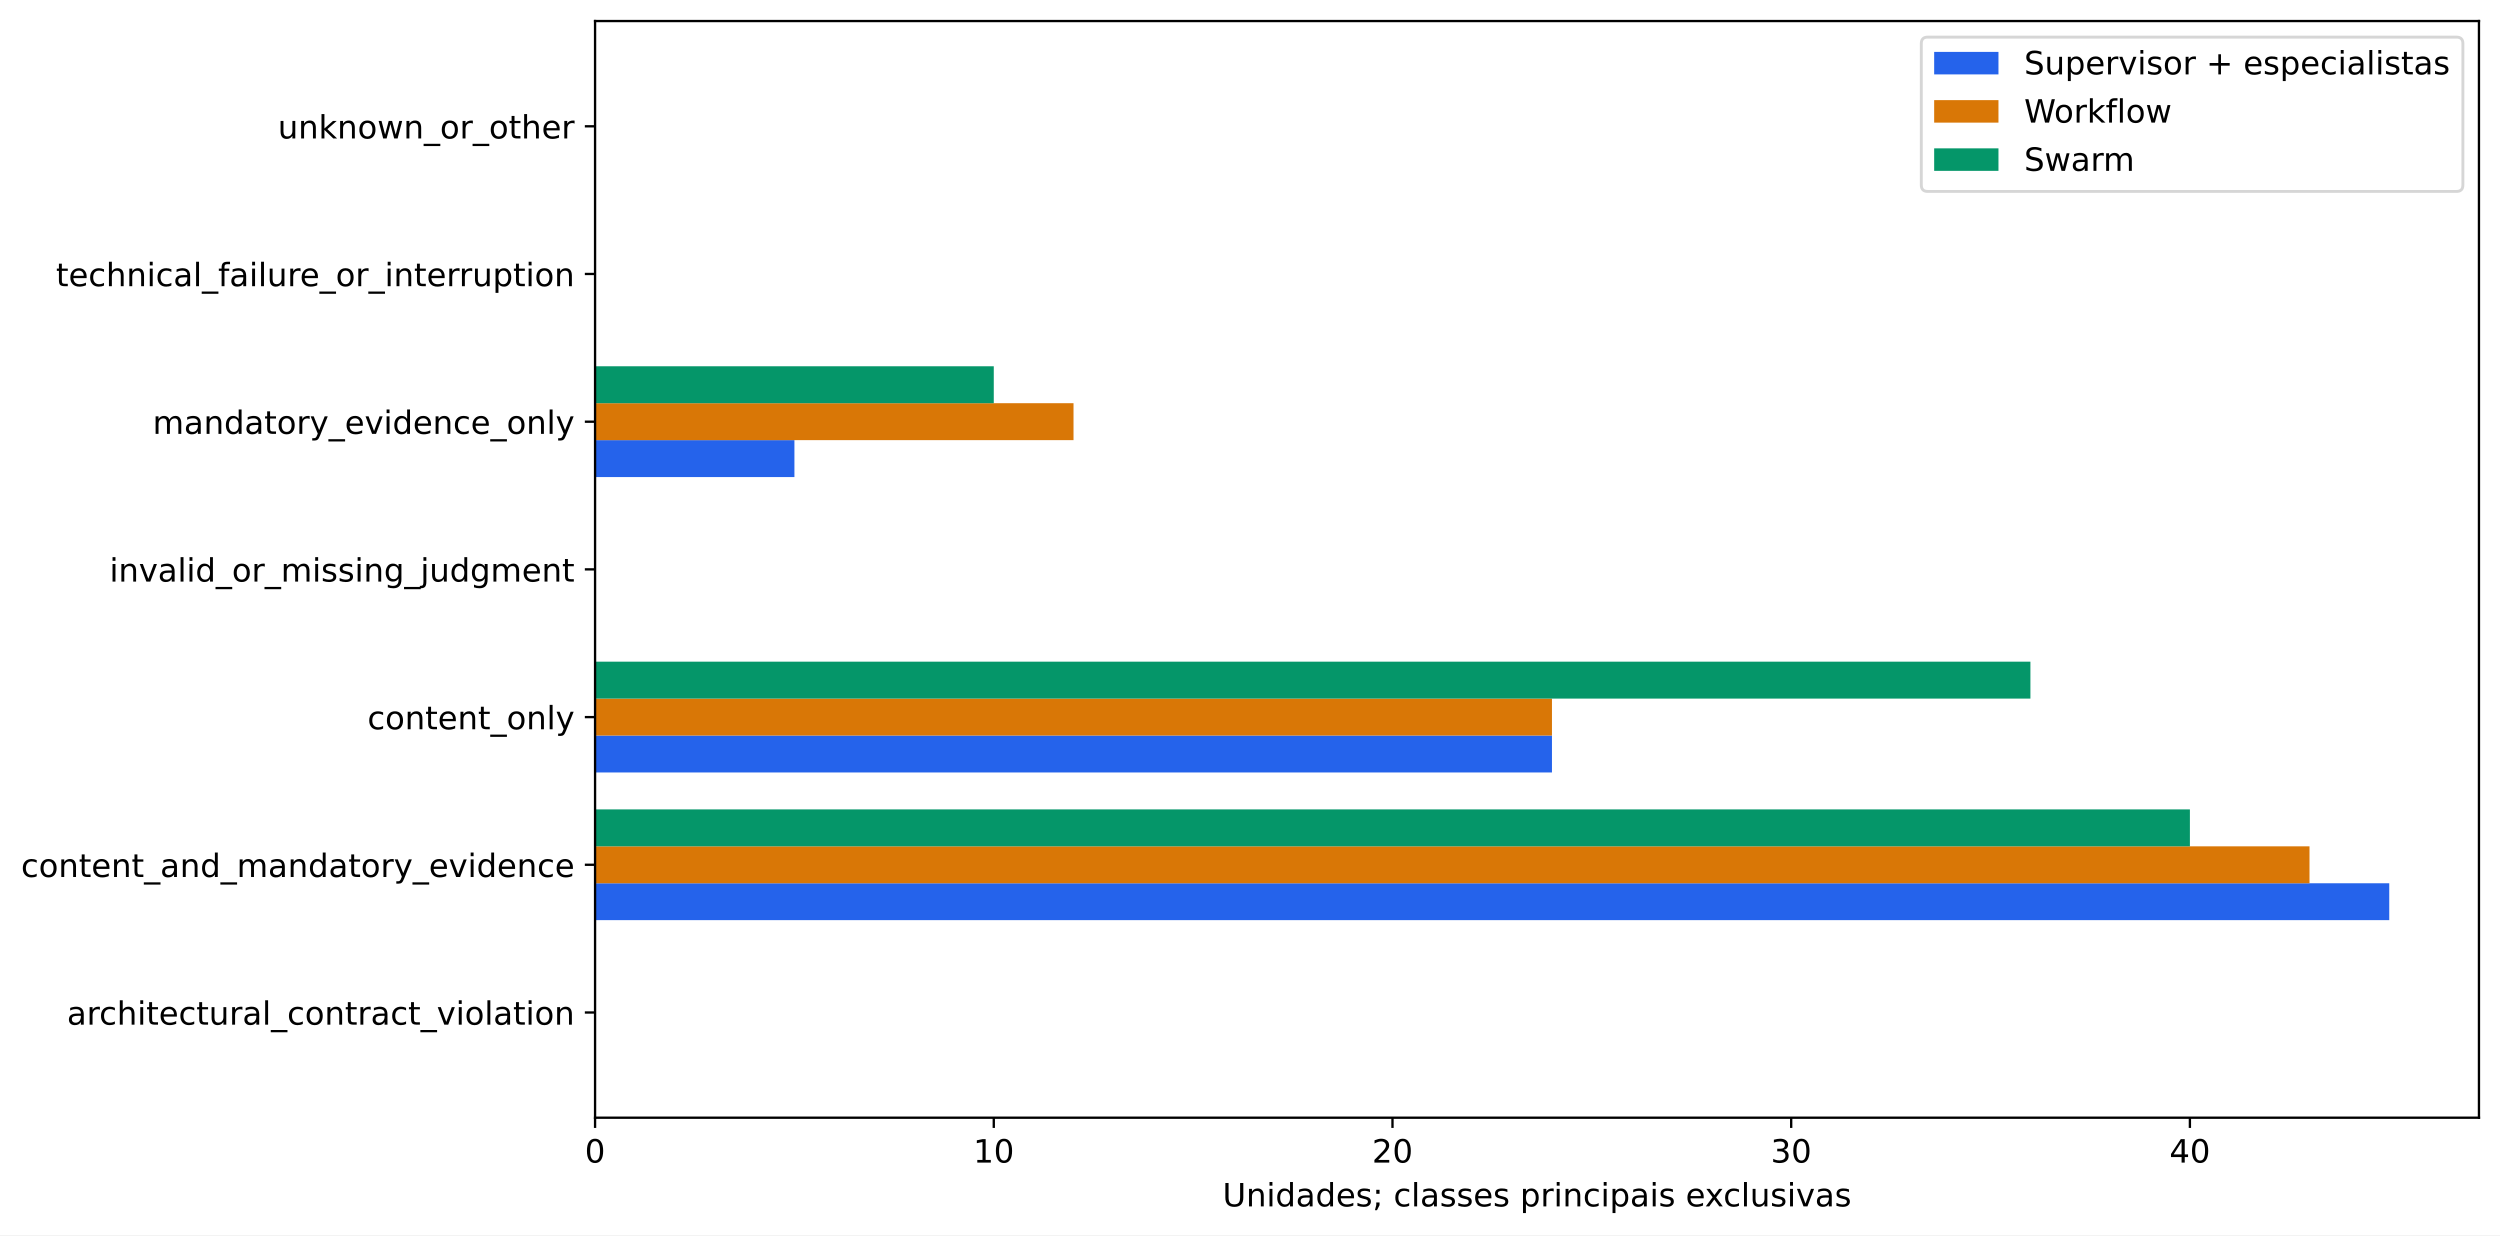
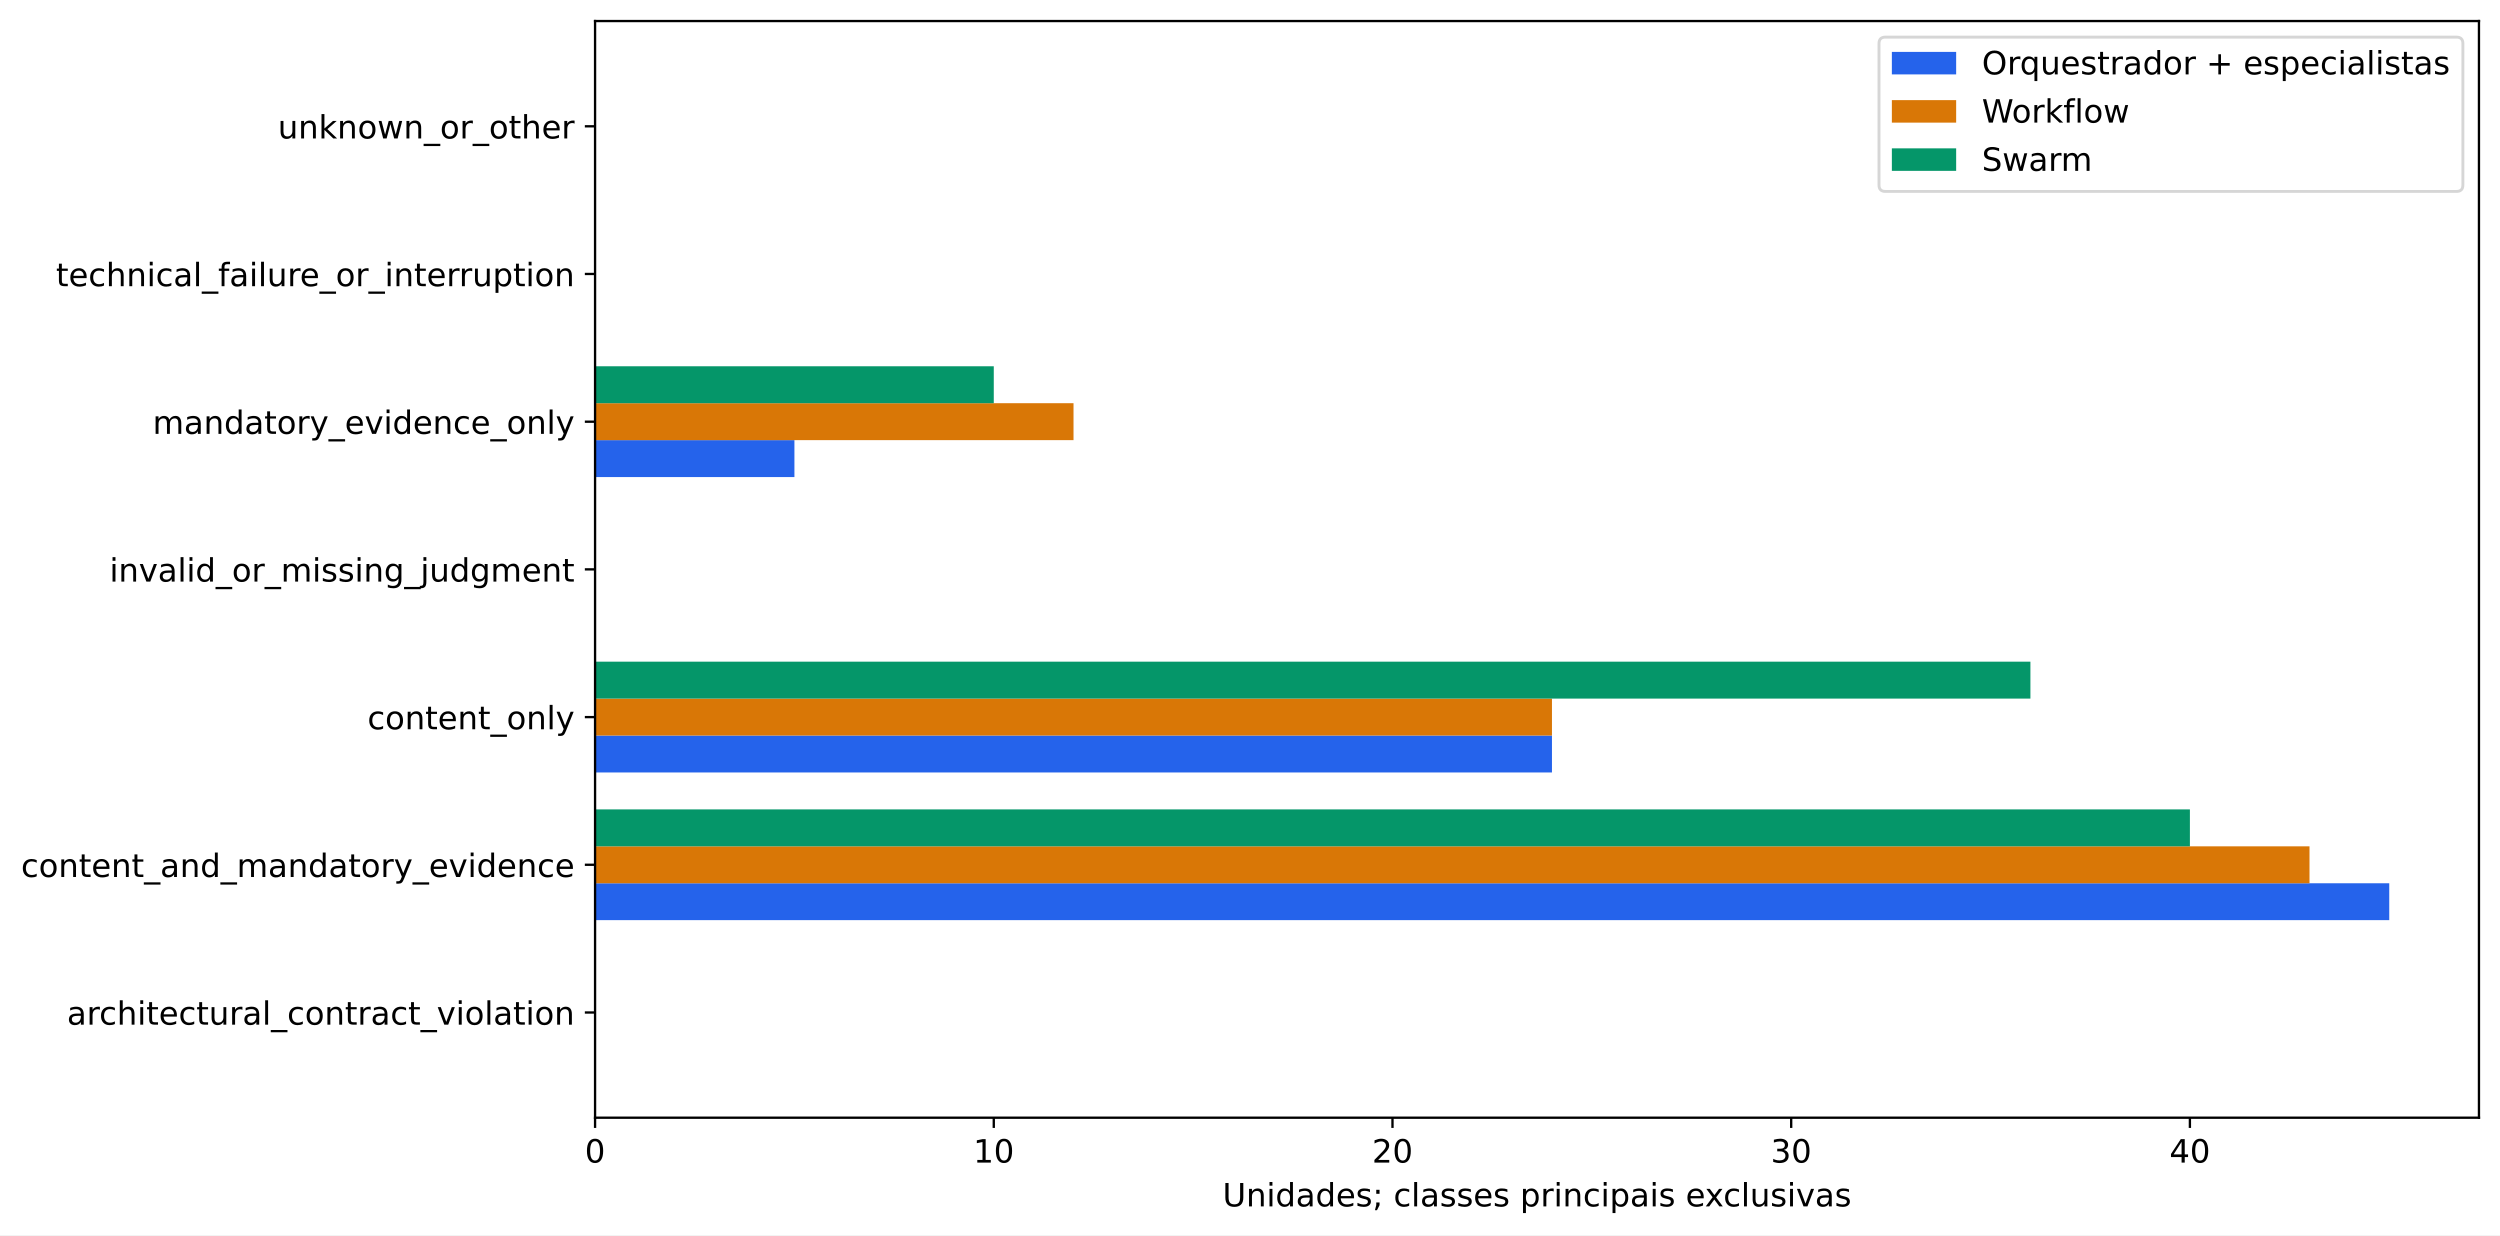
<svg xmlns="http://www.w3.org/2000/svg" xmlns:xlink="http://www.w3.org/1999/xlink" width="855.411pt" height="422.641pt" viewBox="0 0 855.411 422.641" version="1.1">
  <defs>
    <style type="text/css">*{stroke-linejoin: round; stroke-linecap: butt}</style>
  </defs>
  <g id="figure_1">
    <g id="patch_1">
      <path d="M 0 422.641  L 855.411 422.641  L 855.411 0  L 0 0  z " style="fill: #ffffff" />
    </g>
    <g id="axes_1">
      <g id="patch_2">
        <path d="M 203.611 382.44  L 848.211 382.44  L 848.211 7.2  L 203.611 7.2  z " style="fill: #ffffff" />
      </g>
      <g id="patch_3">
-         <path d="M 203.611 365.384  L 203.611 365.384  L 203.611 352.749  L 203.611 352.749  z " clip-path="url(#p882647dae9)" style="fill: #2563eb" />
+         <path d="M 203.611 365.384  L 203.611 365.384  L 203.611 352.749  L 203.611 352.749  z " clip-path="url(#p4f8daa2f4e)" style="fill: #2563eb" />
      </g>
      <g id="patch_4">
-         <path d="M 203.611 314.846  L 817.516 314.846  L 817.516 302.212  L 203.611 302.212  z " clip-path="url(#p882647dae9)" style="fill: #2563eb" />
+         <path d="M 203.611 314.846  L 817.516 314.846  L 817.516 302.212  L 203.611 302.212  z " clip-path="url(#p4f8daa2f4e)" style="fill: #2563eb" />
      </g>
      <g id="patch_5">
-         <path d="M 203.611 264.309  L 531.027 264.309  L 531.027 251.675  L 203.611 251.675  z " clip-path="url(#p882647dae9)" style="fill: #2563eb" />
+         <path d="M 203.611 264.309  L 531.027 264.309  L 531.027 251.675  L 203.611 251.675  z " clip-path="url(#p4f8daa2f4e)" style="fill: #2563eb" />
      </g>
      <g id="patch_6">
-         <path d="M 203.611 213.772  L 203.611 213.772  L 203.611 201.137  L 203.611 201.137  z " clip-path="url(#p882647dae9)" style="fill: #2563eb" />
+         <path d="M 203.611 213.772  L 203.611 213.772  L 203.611 201.137  L 203.611 201.137  z " clip-path="url(#p4f8daa2f4e)" style="fill: #2563eb" />
      </g>
      <g id="patch_7">
-         <path d="M 203.611 163.234  L 271.823 163.234  L 271.823 150.6  L 203.611 150.6  z " clip-path="url(#p882647dae9)" style="fill: #2563eb" />
+         <path d="M 203.611 163.234  L 271.823 163.234  L 271.823 150.6  L 203.611 150.6  z " clip-path="url(#p4f8daa2f4e)" style="fill: #2563eb" />
      </g>
      <g id="patch_8">
-         <path d="M 203.611 112.697  L 203.611 112.697  L 203.611 100.062  L 203.611 100.062  z " clip-path="url(#p882647dae9)" style="fill: #2563eb" />
+         <path d="M 203.611 112.697  L 203.611 112.697  L 203.611 100.062  L 203.611 100.062  z " clip-path="url(#p4f8daa2f4e)" style="fill: #2563eb" />
      </g>
      <g id="patch_9">
-         <path d="M 203.611 62.159  L 203.611 62.159  L 203.611 49.525  L 203.611 49.525  z " clip-path="url(#p882647dae9)" style="fill: #2563eb" />
+         <path d="M 203.611 62.159  L 203.611 62.159  L 203.611 49.525  L 203.611 49.525  z " clip-path="url(#p4f8daa2f4e)" style="fill: #2563eb" />
      </g>
      <g id="patch_10">
-         <path d="M 203.611 352.749  L 203.611 352.749  L 203.611 340.115  L 203.611 340.115  z " clip-path="url(#p882647dae9)" style="fill: #d97706" />
+         <path d="M 203.611 352.749  L 203.611 352.749  L 203.611 340.115  L 203.611 340.115  z " clip-path="url(#p4f8daa2f4e)" style="fill: #d97706" />
      </g>
      <g id="patch_11">
-         <path d="M 203.611 302.212  L 790.232 302.212  L 790.232 289.578  L 203.611 289.578  z " clip-path="url(#p882647dae9)" style="fill: #d97706" />
+         <path d="M 203.611 302.212  L 790.232 302.212  L 790.232 289.578  L 203.611 289.578  z " clip-path="url(#p4f8daa2f4e)" style="fill: #d97706" />
      </g>
      <g id="patch_12">
-         <path d="M 203.611 251.675  L 531.027 251.675  L 531.027 239.04  L 203.611 239.04  z " clip-path="url(#p882647dae9)" style="fill: #d97706" />
+         <path d="M 203.611 251.675  L 531.027 251.675  L 531.027 239.04  L 203.611 239.04  z " clip-path="url(#p4f8daa2f4e)" style="fill: #d97706" />
      </g>
      <g id="patch_13">
-         <path d="M 203.611 201.137  L 203.611 201.137  L 203.611 188.503  L 203.611 188.503  z " clip-path="url(#p882647dae9)" style="fill: #d97706" />
+         <path d="M 203.611 201.137  L 203.611 201.137  L 203.611 188.503  L 203.611 188.503  z " clip-path="url(#p4f8daa2f4e)" style="fill: #d97706" />
      </g>
      <g id="patch_14">
-         <path d="M 203.611 150.6  L 367.319 150.6  L 367.319 137.965  L 203.611 137.965  z " clip-path="url(#p882647dae9)" style="fill: #d97706" />
+         <path d="M 203.611 150.6  L 367.319 150.6  L 367.319 137.965  L 203.611 137.965  z " clip-path="url(#p4f8daa2f4e)" style="fill: #d97706" />
      </g>
      <g id="patch_15">
-         <path d="M 203.611 100.062  L 203.611 100.062  L 203.611 87.428  L 203.611 87.428  z " clip-path="url(#p882647dae9)" style="fill: #d97706" />
+         <path d="M 203.611 100.062  L 203.611 100.062  L 203.611 87.428  L 203.611 87.428  z " clip-path="url(#p4f8daa2f4e)" style="fill: #d97706" />
      </g>
      <g id="patch_16">
-         <path d="M 203.611 49.525  L 203.611 49.525  L 203.611 36.891  L 203.611 36.891  z " clip-path="url(#p882647dae9)" style="fill: #d97706" />
+         <path d="M 203.611 49.525  L 203.611 49.525  L 203.611 36.891  L 203.611 36.891  z " clip-path="url(#p4f8daa2f4e)" style="fill: #d97706" />
      </g>
      <g id="patch_17">
-         <path d="M 203.611 340.115  L 203.611 340.115  L 203.611 327.481  L 203.611 327.481  z " clip-path="url(#p882647dae9)" style="fill: #059669" />
+         <path d="M 203.611 340.115  L 203.611 340.115  L 203.611 327.481  L 203.611 327.481  z " clip-path="url(#p4f8daa2f4e)" style="fill: #059669" />
      </g>
      <g id="patch_18">
-         <path d="M 203.611 289.578  L 749.305 289.578  L 749.305 276.943  L 203.611 276.943  z " clip-path="url(#p882647dae9)" style="fill: #059669" />
+         <path d="M 203.611 289.578  L 749.305 289.578  L 749.305 276.943  L 203.611 276.943  z " clip-path="url(#p4f8daa2f4e)" style="fill: #059669" />
      </g>
      <g id="patch_19">
-         <path d="M 203.611 239.04  L 694.735 239.04  L 694.735 226.406  L 203.611 226.406  z " clip-path="url(#p882647dae9)" style="fill: #059669" />
+         <path d="M 203.611 239.04  L 694.735 239.04  L 694.735 226.406  L 203.611 226.406  z " clip-path="url(#p4f8daa2f4e)" style="fill: #059669" />
      </g>
      <g id="patch_20">
-         <path d="M 203.611 188.503  L 203.611 188.503  L 203.611 175.868  L 203.611 175.868  z " clip-path="url(#p882647dae9)" style="fill: #059669" />
+         <path d="M 203.611 188.503  L 203.611 188.503  L 203.611 175.868  L 203.611 175.868  z " clip-path="url(#p4f8daa2f4e)" style="fill: #059669" />
      </g>
      <g id="patch_21">
-         <path d="M 203.611 137.965  L 340.035 137.965  L 340.035 125.331  L 203.611 125.331  z " clip-path="url(#p882647dae9)" style="fill: #059669" />
+         <path d="M 203.611 137.965  L 340.035 137.965  L 340.035 125.331  L 203.611 125.331  z " clip-path="url(#p4f8daa2f4e)" style="fill: #059669" />
      </g>
      <g id="patch_22">
-         <path d="M 203.611 87.428  L 203.611 87.428  L 203.611 74.794  L 203.611 74.794  z " clip-path="url(#p882647dae9)" style="fill: #059669" />
+         <path d="M 203.611 87.428  L 203.611 87.428  L 203.611 74.794  L 203.611 74.794  z " clip-path="url(#p4f8daa2f4e)" style="fill: #059669" />
      </g>
      <g id="patch_23">
-         <path d="M 203.611 36.891  L 203.611 36.891  L 203.611 24.256  L 203.611 24.256  z " clip-path="url(#p882647dae9)" style="fill: #059669" />
+         <path d="M 203.611 36.891  L 203.611 36.891  L 203.611 24.256  L 203.611 24.256  z " clip-path="url(#p4f8daa2f4e)" style="fill: #059669" />
      </g>
      <g id="matplotlib.axis_1">
        <g id="xtick_1">
          <g id="line2d_1">
            <defs>
-               <path id="md06bbc502a" d="M 0 0  L 0 3.5  " style="stroke: #000000; stroke-width: 0.8" />
+               <path id="m509d025881" d="M 0 0  L 0 3.5  " style="stroke: #000000; stroke-width: 0.8" />
            </defs>
            <g>
-               <use xlink:href="#md06bbc502a" x="203.611" y="382.44" style="stroke: #000000; stroke-width: 0.8" />
+               <use xlink:href="#m509d025881" x="203.611" y="382.44" style="stroke: #000000; stroke-width: 0.8" />
            </g>
          </g>
          <g id="text_1">
            <text style="font-size: 11px; font-family: 'DejaVu Sans', 'Bitstream Vera Sans', 'Computer Modern Sans Serif', 'Lucida Grande', 'Verdana', 'Geneva', 'Lucid', 'Arial', 'Helvetica', 'Avant Garde', sans-serif; text-anchor: middle" x="203.611" y="397.797" transform="rotate(-0 203.6114 397.7974)">0</text>
          </g>
        </g>
        <g id="xtick_2">
          <g id="line2d_2">
            <g>
-               <use xlink:href="#md06bbc502a" x="340.035" y="382.44" style="stroke: #000000; stroke-width: 0.8" />
+               <use xlink:href="#m509d025881" x="340.035" y="382.44" style="stroke: #000000; stroke-width: 0.8" />
            </g>
          </g>
          <g id="text_2">
            <text style="font-size: 11px; font-family: 'DejaVu Sans', 'Bitstream Vera Sans', 'Computer Modern Sans Serif', 'Lucida Grande', 'Verdana', 'Geneva', 'Lucid', 'Arial', 'Helvetica', 'Avant Garde', sans-serif; text-anchor: middle" x="340.035" y="397.797" transform="rotate(-0 340.0347 397.7974)">10</text>
          </g>
        </g>
        <g id="xtick_3">
          <g id="line2d_3">
            <g>
-               <use xlink:href="#md06bbc502a" x="476.458" y="382.44" style="stroke: #000000; stroke-width: 0.8" />
+               <use xlink:href="#m509d025881" x="476.458" y="382.44" style="stroke: #000000; stroke-width: 0.8" />
            </g>
          </g>
          <g id="text_3">
            <text style="font-size: 11px; font-family: 'DejaVu Sans', 'Bitstream Vera Sans', 'Computer Modern Sans Serif', 'Lucida Grande', 'Verdana', 'Geneva', 'Lucid', 'Arial', 'Helvetica', 'Avant Garde', sans-serif; text-anchor: middle" x="476.458" y="397.797" transform="rotate(-0 476.458 397.7974)">20</text>
          </g>
        </g>
        <g id="xtick_4">
          <g id="line2d_4">
            <g>
-               <use xlink:href="#md06bbc502a" x="612.881" y="382.44" style="stroke: #000000; stroke-width: 0.8" />
+               <use xlink:href="#m509d025881" x="612.881" y="382.44" style="stroke: #000000; stroke-width: 0.8" />
            </g>
          </g>
          <g id="text_4">
            <text style="font-size: 11px; font-family: 'DejaVu Sans', 'Bitstream Vera Sans', 'Computer Modern Sans Serif', 'Lucida Grande', 'Verdana', 'Geneva', 'Lucid', 'Arial', 'Helvetica', 'Avant Garde', sans-serif; text-anchor: middle" x="612.881" y="397.797" transform="rotate(-0 612.8812 397.7974)">30</text>
          </g>
        </g>
        <g id="xtick_5">
          <g id="line2d_5">
            <g>
-               <use xlink:href="#md06bbc502a" x="749.305" y="382.44" style="stroke: #000000; stroke-width: 0.8" />
+               <use xlink:href="#m509d025881" x="749.305" y="382.44" style="stroke: #000000; stroke-width: 0.8" />
            </g>
          </g>
          <g id="text_5">
            <text style="font-size: 11px; font-family: 'DejaVu Sans', 'Bitstream Vera Sans', 'Computer Modern Sans Serif', 'Lucida Grande', 'Verdana', 'Geneva', 'Lucid', 'Arial', 'Helvetica', 'Avant Garde', sans-serif; text-anchor: middle" x="749.305" y="397.797" transform="rotate(-0 749.3045 397.7974)">40</text>
          </g>
        </g>
        <g id="text_6">
          <text style="font-size: 11px; font-family: 'DejaVu Sans', 'Bitstream Vera Sans', 'Computer Modern Sans Serif', 'Lucida Grande', 'Verdana', 'Geneva', 'Lucid', 'Arial', 'Helvetica', 'Avant Garde', sans-serif; text-anchor: middle" x="525.911" y="412.798" transform="rotate(-0 525.9114 412.7983)">Unidades; classes principais exclusivas</text>
        </g>
      </g>
      <g id="matplotlib.axis_2">
        <g id="ytick_1">
          <g id="line2d_6">
            <defs>
-               <path id="m99d3219667" d="M 0 0  L -3.5 0  " style="stroke: #000000; stroke-width: 0.8" />
+               <path id="mdb9796321e" d="M 0 0  L -3.5 0  " style="stroke: #000000; stroke-width: 0.8" />
            </defs>
            <g>
-               <use xlink:href="#m99d3219667" x="203.611" y="346.432" style="stroke: #000000; stroke-width: 0.8" />
+               <use xlink:href="#mdb9796321e" x="203.611" y="346.432" style="stroke: #000000; stroke-width: 0.8" />
            </g>
          </g>
          <g id="text_7">
            <text style="font-size: 11px; font-family: 'DejaVu Sans', 'Bitstream Vera Sans', 'Computer Modern Sans Serif', 'Lucida Grande', 'Verdana', 'Geneva', 'Lucid', 'Arial', 'Helvetica', 'Avant Garde', sans-serif; text-anchor: end" x="196.611" y="350.611" transform="rotate(-0 196.6114 350.6113)">architectural_contract_violation</text>
          </g>
        </g>
        <g id="ytick_2">
          <g id="line2d_7">
            <g>
-               <use xlink:href="#m99d3219667" x="203.611" y="295.895" style="stroke: #000000; stroke-width: 0.8" />
+               <use xlink:href="#mdb9796321e" x="203.611" y="295.895" style="stroke: #000000; stroke-width: 0.8" />
            </g>
          </g>
          <g id="text_8">
            <text style="font-size: 11px; font-family: 'DejaVu Sans', 'Bitstream Vera Sans', 'Computer Modern Sans Serif', 'Lucida Grande', 'Verdana', 'Geneva', 'Lucid', 'Arial', 'Helvetica', 'Avant Garde', sans-serif; text-anchor: end" x="196.611" y="300.074" transform="rotate(-0 196.6114 300.0739)">content_and_mandatory_evidence</text>
          </g>
        </g>
        <g id="ytick_3">
          <g id="line2d_8">
            <g>
-               <use xlink:href="#m99d3219667" x="203.611" y="245.357" style="stroke: #000000; stroke-width: 0.8" />
+               <use xlink:href="#mdb9796321e" x="203.611" y="245.357" style="stroke: #000000; stroke-width: 0.8" />
            </g>
          </g>
          <g id="text_9">
            <text style="font-size: 11px; font-family: 'DejaVu Sans', 'Bitstream Vera Sans', 'Computer Modern Sans Serif', 'Lucida Grande', 'Verdana', 'Geneva', 'Lucid', 'Arial', 'Helvetica', 'Avant Garde', sans-serif; text-anchor: end" x="196.611" y="249.537" transform="rotate(-0 196.6114 249.5365)">content_only</text>
          </g>
        </g>
        <g id="ytick_4">
          <g id="line2d_9">
            <g>
-               <use xlink:href="#m99d3219667" x="203.611" y="194.82" style="stroke: #000000; stroke-width: 0.8" />
+               <use xlink:href="#mdb9796321e" x="203.611" y="194.82" style="stroke: #000000; stroke-width: 0.8" />
            </g>
          </g>
          <g id="text_10">
            <text style="font-size: 11px; font-family: 'DejaVu Sans', 'Bitstream Vera Sans', 'Computer Modern Sans Serif', 'Lucida Grande', 'Verdana', 'Geneva', 'Lucid', 'Arial', 'Helvetica', 'Avant Garde', sans-serif; text-anchor: end" x="196.611" y="198.999" transform="rotate(-0 196.6114 198.9991)">invalid_or_missing_judgment</text>
          </g>
        </g>
        <g id="ytick_5">
          <g id="line2d_10">
            <g>
-               <use xlink:href="#m99d3219667" x="203.611" y="144.283" style="stroke: #000000; stroke-width: 0.8" />
+               <use xlink:href="#mdb9796321e" x="203.611" y="144.283" style="stroke: #000000; stroke-width: 0.8" />
            </g>
          </g>
          <g id="text_11">
            <text style="font-size: 11px; font-family: 'DejaVu Sans', 'Bitstream Vera Sans', 'Computer Modern Sans Serif', 'Lucida Grande', 'Verdana', 'Geneva', 'Lucid', 'Arial', 'Helvetica', 'Avant Garde', sans-serif; text-anchor: end" x="196.611" y="148.462" transform="rotate(-0 196.6114 148.4618)">mandatory_evidence_only</text>
          </g>
        </g>
        <g id="ytick_6">
          <g id="line2d_11">
            <g>
-               <use xlink:href="#m99d3219667" x="203.611" y="93.745" style="stroke: #000000; stroke-width: 0.8" />
+               <use xlink:href="#mdb9796321e" x="203.611" y="93.745" style="stroke: #000000; stroke-width: 0.8" />
            </g>
          </g>
          <g id="text_12">
            <text style="font-size: 11px; font-family: 'DejaVu Sans', 'Bitstream Vera Sans', 'Computer Modern Sans Serif', 'Lucida Grande', 'Verdana', 'Geneva', 'Lucid', 'Arial', 'Helvetica', 'Avant Garde', sans-serif; text-anchor: end" x="196.611" y="97.924" transform="rotate(-0 196.6114 97.92439)">technical_failure_or_interruption</text>
          </g>
        </g>
        <g id="ytick_7">
          <g id="line2d_12">
            <g>
-               <use xlink:href="#m99d3219667" x="203.611" y="43.208" style="stroke: #000000; stroke-width: 0.8" />
+               <use xlink:href="#mdb9796321e" x="203.611" y="43.208" style="stroke: #000000; stroke-width: 0.8" />
            </g>
          </g>
          <g id="text_13">
            <text style="font-size: 11px; font-family: 'DejaVu Sans', 'Bitstream Vera Sans', 'Computer Modern Sans Serif', 'Lucida Grande', 'Verdana', 'Geneva', 'Lucid', 'Arial', 'Helvetica', 'Avant Garde', sans-serif; text-anchor: end" x="196.611" y="47.387" transform="rotate(-0 196.6114 47.38702)">unknown_or_other</text>
          </g>
        </g>
      </g>
      <g id="patch_24">
        <path d="M 203.611 382.44  L 203.611 7.2  " style="fill: none; stroke: #000000; stroke-width: 0.8; stroke-linejoin: miter; stroke-linecap: square" />
      </g>
      <g id="patch_25">
        <path d="M 848.211 382.44  L 848.211 7.2  " style="fill: none; stroke: #000000; stroke-width: 0.8; stroke-linejoin: miter; stroke-linecap: square" />
      </g>
      <g id="patch_26">
        <path d="M 203.611 382.44  L 848.211 382.44  " style="fill: none; stroke: #000000; stroke-width: 0.8; stroke-linejoin: miter; stroke-linecap: square" />
      </g>
      <g id="patch_27">
        <path d="M 203.611 7.2  L 848.211 7.2  " style="fill: none; stroke: #000000; stroke-width: 0.8; stroke-linejoin: miter; stroke-linecap: square" />
      </g>
      <g id="legend_1">
        <g id="patch_28">
-           <path d="M 659.603 65.503  L 840.511 65.503  Q 842.711 65.503 842.711 63.303  L 842.711 14.9  Q 842.711 12.7 840.511 12.7  L 659.603 12.7  Q 657.403 12.7 657.403 14.9  L 657.403 63.303  Q 657.403 65.503 659.603 65.503  z " style="fill: #ffffff; opacity: 0.8; stroke: #cccccc; stroke-linejoin: miter" />
+           <path d="M 645.127 65.503  L 840.511 65.503  Q 842.711 65.503 842.711 63.303  L 842.711 14.9  Q 842.711 12.7 840.511 12.7  L 645.127 12.7  Q 642.927 12.7 642.927 14.9  L 642.927 63.303  Q 642.927 65.503 645.127 65.503  z " style="fill: #ffffff; opacity: 0.8; stroke: #cccccc; stroke-linejoin: miter" />
        </g>
        <g id="patch_29">
-           <path d="M 661.803 25.458  L 683.803 25.458  L 683.803 17.758  L 661.803 17.758  z " style="fill: #2563eb" />
+           <path d="M 647.327 25.458  L 669.327 25.458  L 669.327 17.758  L 647.327 17.758  z " style="fill: #2563eb" />
        </g>
        <g id="text_14">
-           <text style="font-size: 11px; font-family: 'DejaVu Sans', 'Bitstream Vera Sans', 'Computer Modern Sans Serif', 'Lucida Grande', 'Verdana', 'Geneva', 'Lucid', 'Arial', 'Helvetica', 'Avant Garde', sans-serif; text-anchor: start" x="692.603" y="25.458" transform="rotate(-0 692.6027 25.45828)">Supervisor + especialistas</text>
+           <text style="font-size: 11px; font-family: 'DejaVu Sans', 'Bitstream Vera Sans', 'Computer Modern Sans Serif', 'Lucida Grande', 'Verdana', 'Geneva', 'Lucid', 'Arial', 'Helvetica', 'Avant Garde', sans-serif; text-anchor: start" x="678.127" y="25.458" transform="rotate(-0 678.1273 25.45828)">Orquestrador + especialistas</text>
        </g>
        <g id="patch_30">
-           <path d="M 661.803 41.959  L 683.803 41.959  L 683.803 34.259  L 661.803 34.259  z " style="fill: #d97706" />
+           <path d="M 647.327 41.959  L 669.327 41.959  L 669.327 34.259  L 647.327 34.259  z " style="fill: #d97706" />
        </g>
        <g id="text_15">
-           <text style="font-size: 11px; font-family: 'DejaVu Sans', 'Bitstream Vera Sans', 'Computer Modern Sans Serif', 'Lucida Grande', 'Verdana', 'Geneva', 'Lucid', 'Arial', 'Helvetica', 'Avant Garde', sans-serif; text-anchor: start" x="692.603" y="41.959" transform="rotate(-0 692.6027 41.95914)">Workflow</text>
+           <text style="font-size: 11px; font-family: 'DejaVu Sans', 'Bitstream Vera Sans', 'Computer Modern Sans Serif', 'Lucida Grande', 'Verdana', 'Geneva', 'Lucid', 'Arial', 'Helvetica', 'Avant Garde', sans-serif; text-anchor: start" x="678.127" y="41.959" transform="rotate(-0 678.1273 41.95914)">Workflow</text>
        </g>
        <g id="patch_31">
-           <path d="M 661.803 58.46  L 683.803 58.46  L 683.803 50.76  L 661.803 50.76  z " style="fill: #059669" />
+           <path d="M 647.327 58.46  L 669.327 58.46  L 669.327 50.76  L 647.327 50.76  z " style="fill: #059669" />
        </g>
        <g id="text_16">
-           <text style="font-size: 11px; font-family: 'DejaVu Sans', 'Bitstream Vera Sans', 'Computer Modern Sans Serif', 'Lucida Grande', 'Verdana', 'Geneva', 'Lucid', 'Arial', 'Helvetica', 'Avant Garde', sans-serif; text-anchor: start" x="692.603" y="58.46" transform="rotate(-0 692.6027 58.46)">Swarm</text>
+           <text style="font-size: 11px; font-family: 'DejaVu Sans', 'Bitstream Vera Sans', 'Computer Modern Sans Serif', 'Lucida Grande', 'Verdana', 'Geneva', 'Lucid', 'Arial', 'Helvetica', 'Avant Garde', sans-serif; text-anchor: start" x="678.127" y="58.46" transform="rotate(-0 678.1273 58.46)">Swarm</text>
        </g>
      </g>
    </g>
  </g>
  <defs>
-     <clipPath id="p882647dae9">
+     <clipPath id="p4f8daa2f4e">
      <rect x="203.611" y="7.2" width="644.6" height="375.24" />
    </clipPath>
  </defs>
</svg>
